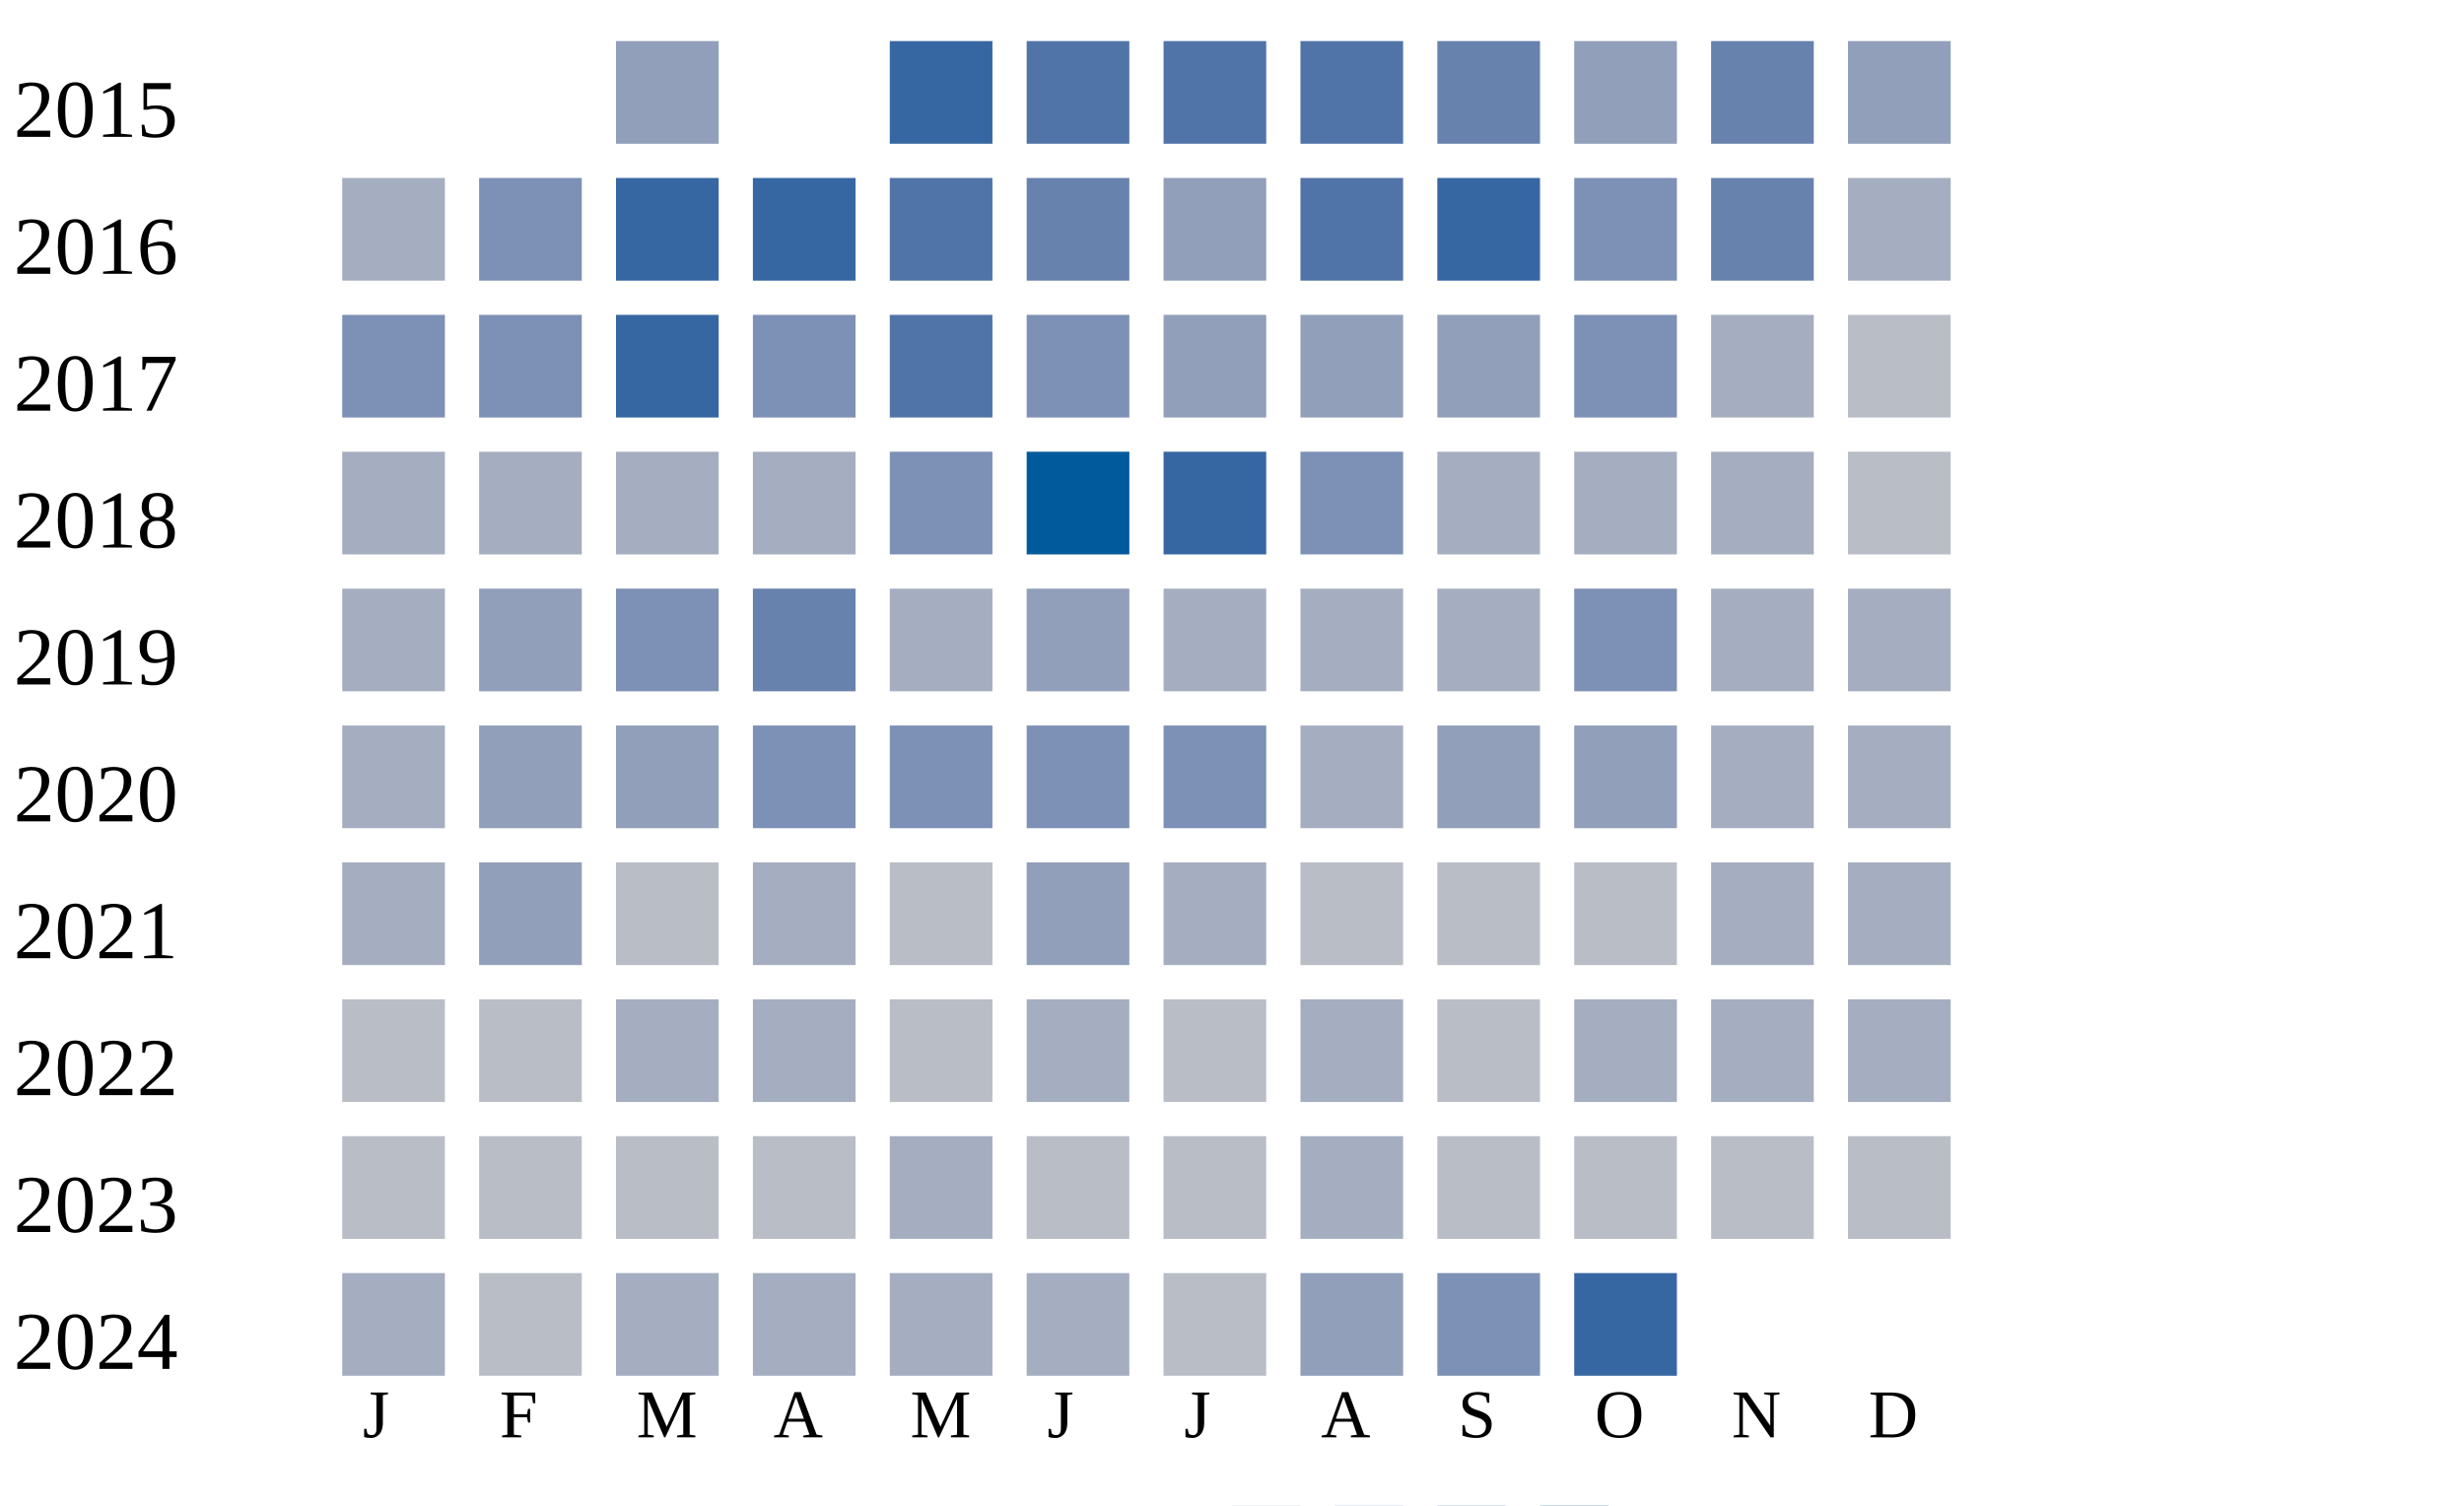
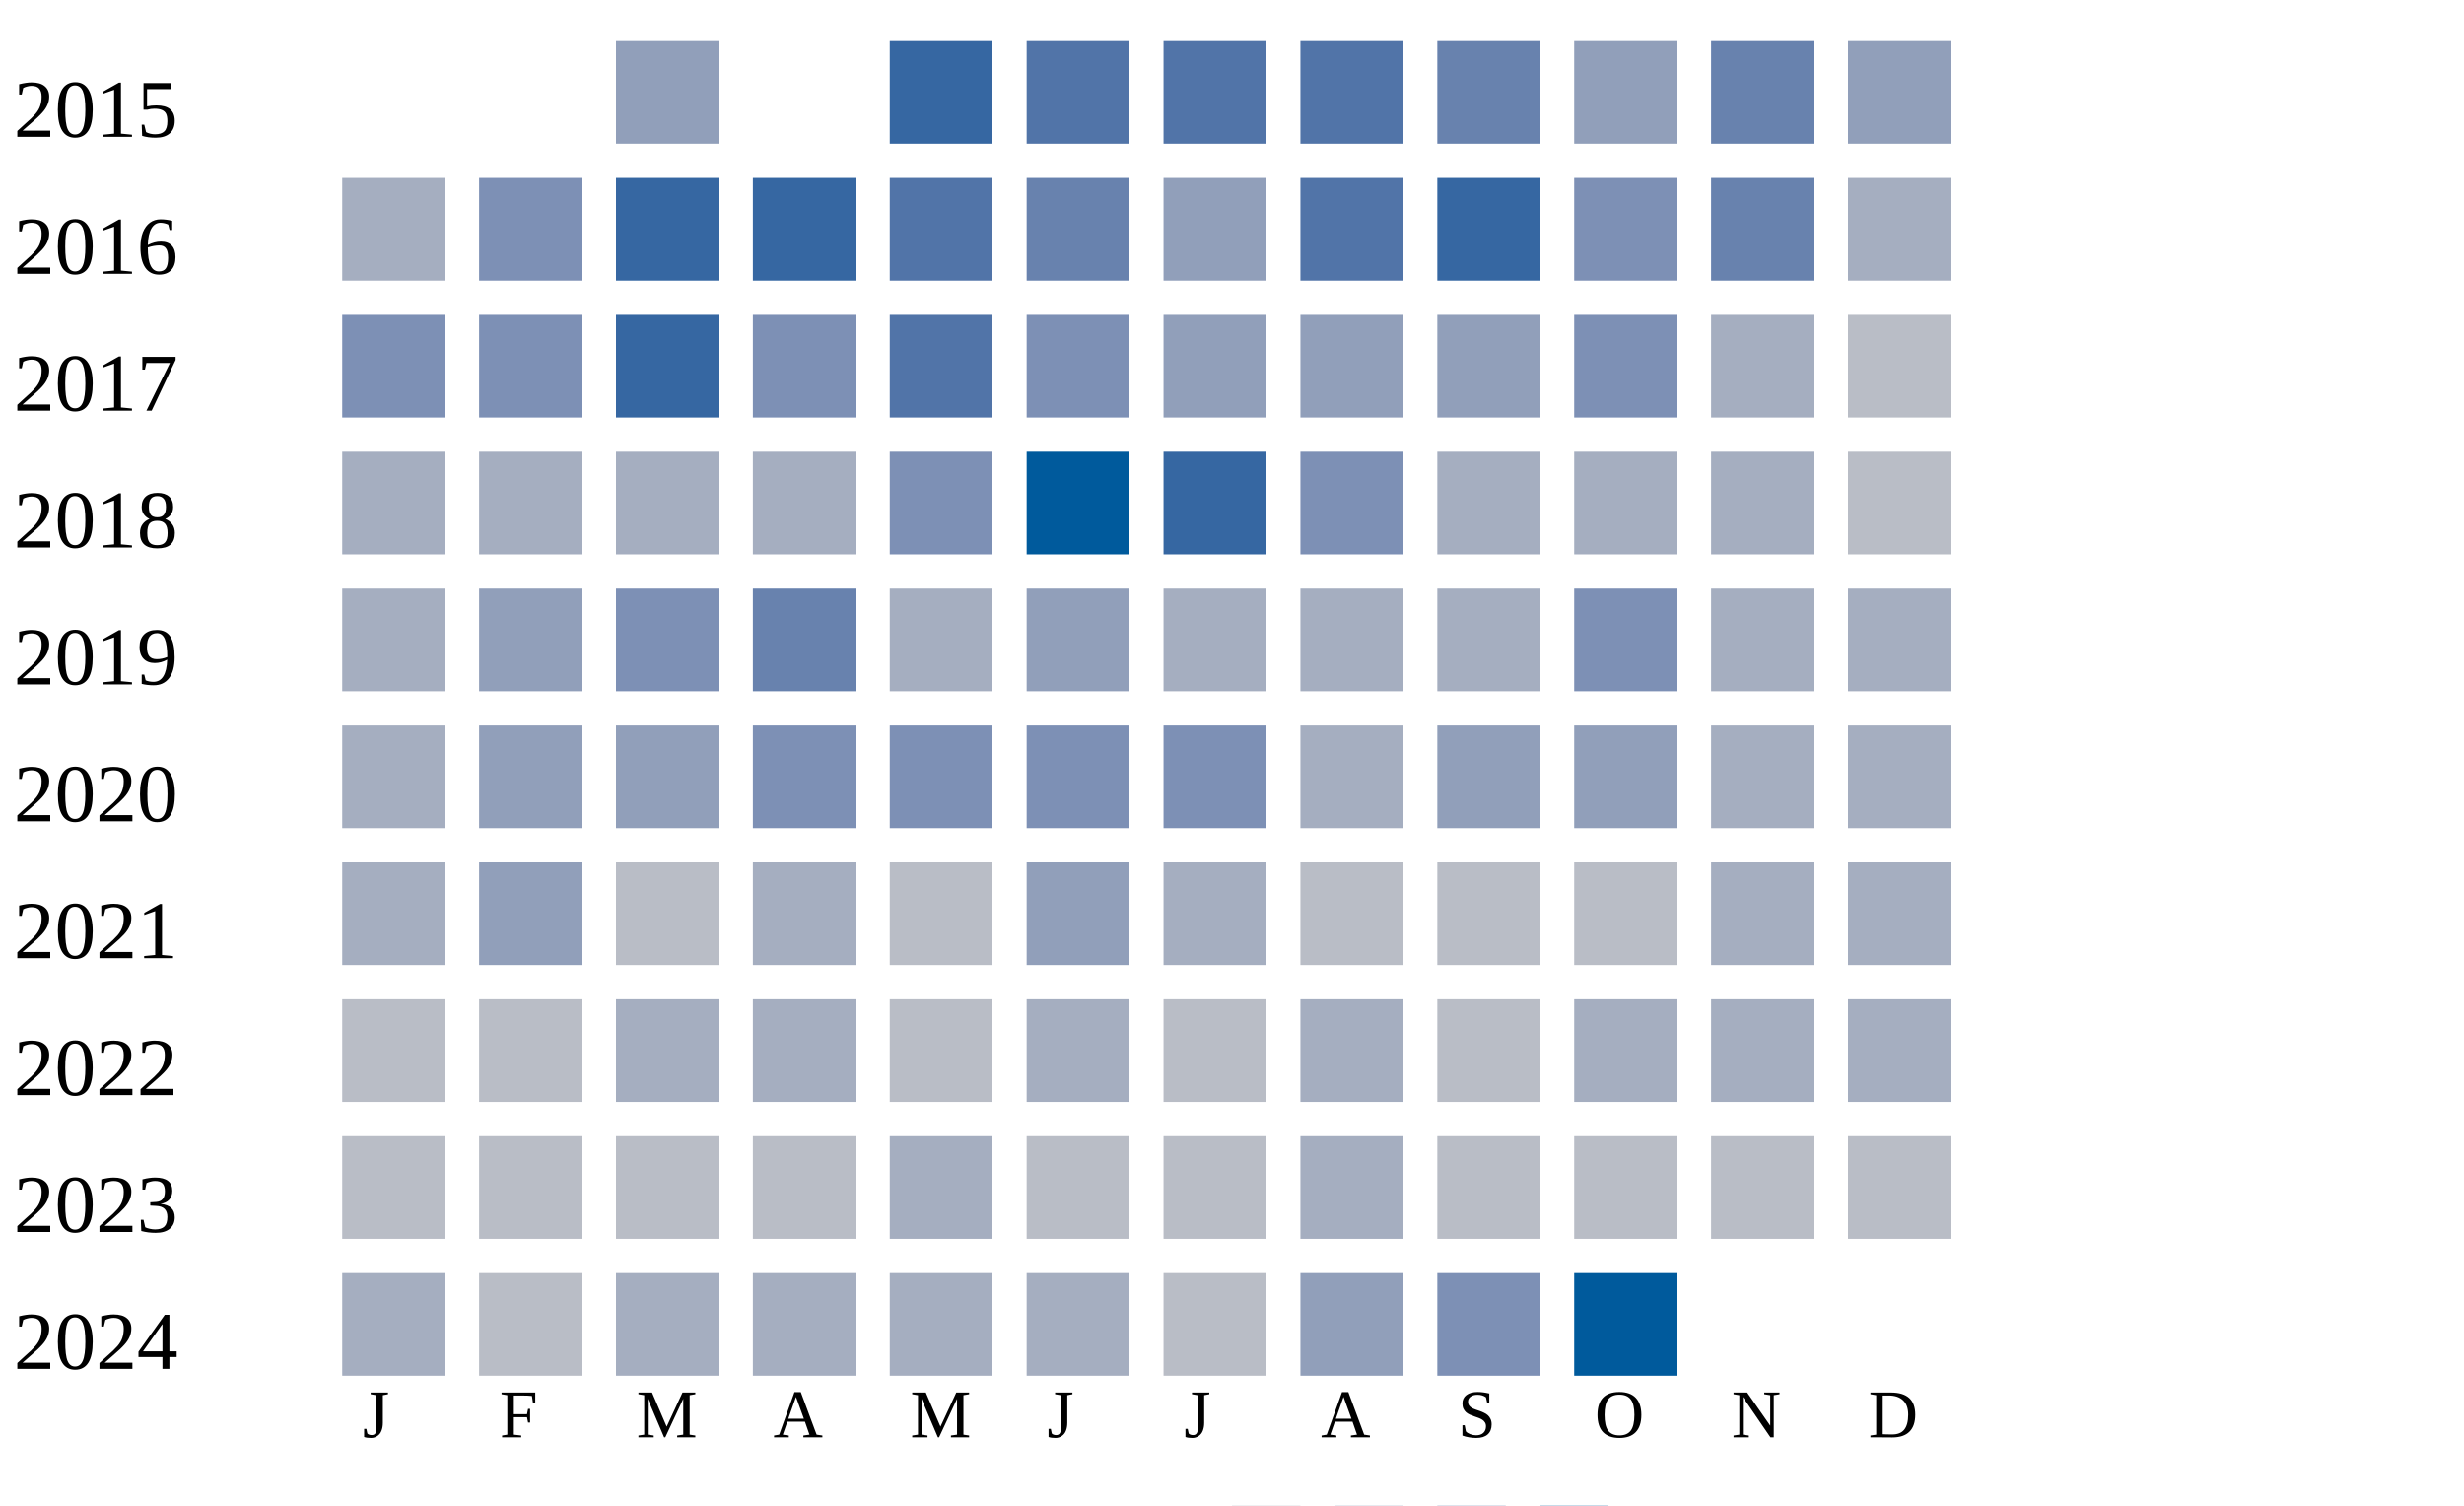
<svg xmlns="http://www.w3.org/2000/svg" width="360" height="220">
  <g transform="translate(0 0)">
    <text x="2" y="20">2015</text>
    <rect x="90" y="6" width="15" height="15" fill="#919fba" />
    <rect x="130" y="6" width="15" height="15" fill="#3667a2" />
    <rect x="150" y="6" width="15" height="15" fill="#5174a8" />
    <rect x="170" y="6" width="15" height="15" fill="#5174a8" />
    <rect x="190" y="6" width="15" height="15" fill="#5174a8" />
    <rect x="210" y="6" width="15" height="15" fill="#6882ae" />
    <rect x="230" y="6" width="15" height="15" fill="#919fba" />
    <rect x="250" y="6" width="15" height="15" fill="#6882ae" />
    <rect x="270" y="6" width="15" height="15" fill="#919fba" />
  </g>
  <g transform="translate(0 20)">
    <text x="2" y="20">2016</text>
    <rect x="50" y="6" width="15" height="15" fill="#a5aec0" />
    <rect x="70" y="6" width="15" height="15" fill="#7d90b5" />
    <rect x="90" y="6" width="15" height="15" fill="#3667a2" />
    <rect x="110" y="6" width="15" height="15" fill="#3667a2" />
    <rect x="130" y="6" width="15" height="15" fill="#5174a8" />
    <rect x="150" y="6" width="15" height="15" fill="#6882ae" />
    <rect x="170" y="6" width="15" height="15" fill="#919fba" />
    <rect x="190" y="6" width="15" height="15" fill="#5174a8" />
    <rect x="210" y="6" width="15" height="15" fill="#3667a2" />
    <rect x="230" y="6" width="15" height="15" fill="#7d90b5" />
    <rect x="250" y="6" width="15" height="15" fill="#6882ae" />
    <rect x="270" y="6" width="15" height="15" fill="#a5aec0" />
  </g>
  <g transform="translate(0 40)">
    <text x="2" y="20">2017</text>
    <rect x="50" y="6" width="15" height="15" fill="#7d90b5" />
    <rect x="70" y="6" width="15" height="15" fill="#7d90b5" />
    <rect x="90" y="6" width="15" height="15" fill="#3667a2" />
    <rect x="110" y="6" width="15" height="15" fill="#7d90b5" />
    <rect x="130" y="6" width="15" height="15" fill="#5174a8" />
    <rect x="150" y="6" width="15" height="15" fill="#7d90b5" />
    <rect x="170" y="6" width="15" height="15" fill="#919fba" />
    <rect x="190" y="6" width="15" height="15" fill="#919fba" />
    <rect x="210" y="6" width="15" height="15" fill="#919fba" />
    <rect x="230" y="6" width="15" height="15" fill="#7d90b5" />
    <rect x="250" y="6" width="15" height="15" fill="#a5aec0" />
    <rect x="270" y="6" width="15" height="15" fill="#b9bdc6" />
  </g>
  <g transform="translate(0 60)">
    <text x="2" y="20">2018</text>
    <rect x="50" y="6" width="15" height="15" fill="#a5aec0" />
    <rect x="70" y="6" width="15" height="15" fill="#a5aec0" />
    <rect x="90" y="6" width="15" height="15" fill="#a5aec0" />
    <rect x="110" y="6" width="15" height="15" fill="#a5aec0" />
    <rect x="130" y="6" width="15" height="15" fill="#7d90b5" />
    <rect x="150" y="6" width="15" height="15" fill="#005a9c" />
    <rect x="170" y="6" width="15" height="15" fill="#3667a2" />
    <rect x="190" y="6" width="15" height="15" fill="#7d90b5" />
    <rect x="210" y="6" width="15" height="15" fill="#a5aec0" />
    <rect x="230" y="6" width="15" height="15" fill="#a5aec0" />
    <rect x="250" y="6" width="15" height="15" fill="#a5aec0" />
    <rect x="270" y="6" width="15" height="15" fill="#b9bdc6" />
  </g>
  <g transform="translate(0 80)">
    <text x="2" y="20">2019</text>
    <rect x="50" y="6" width="15" height="15" fill="#a5aec0" />
    <rect x="70" y="6" width="15" height="15" fill="#919fba" />
    <rect x="90" y="6" width="15" height="15" fill="#7d90b5" />
    <rect x="110" y="6" width="15" height="15" fill="#6882ae" />
    <rect x="130" y="6" width="15" height="15" fill="#a5aec0" />
    <rect x="150" y="6" width="15" height="15" fill="#919fba" />
    <rect x="170" y="6" width="15" height="15" fill="#a5aec0" />
    <rect x="190" y="6" width="15" height="15" fill="#a5aec0" />
    <rect x="210" y="6" width="15" height="15" fill="#a5aec0" />
    <rect x="230" y="6" width="15" height="15" fill="#7d90b5" />
    <rect x="250" y="6" width="15" height="15" fill="#a5aec0" />
    <rect x="270" y="6" width="15" height="15" fill="#a5aec0" />
  </g>
  <g transform="translate(0 100)">
    <text x="2" y="20">2020</text>
    <rect x="50" y="6" width="15" height="15" fill="#a5aec0" />
    <rect x="70" y="6" width="15" height="15" fill="#919fba" />
    <rect x="90" y="6" width="15" height="15" fill="#919fba" />
    <rect x="110" y="6" width="15" height="15" fill="#7d90b5" />
    <rect x="130" y="6" width="15" height="15" fill="#7d90b5" />
    <rect x="150" y="6" width="15" height="15" fill="#7d90b5" />
    <rect x="170" y="6" width="15" height="15" fill="#7d90b5" />
    <rect x="190" y="6" width="15" height="15" fill="#a5aec0" />
    <rect x="210" y="6" width="15" height="15" fill="#919fba" />
    <rect x="230" y="6" width="15" height="15" fill="#919fba" />
    <rect x="250" y="6" width="15" height="15" fill="#a5aec0" />
    <rect x="270" y="6" width="15" height="15" fill="#a5aec0" />
  </g>
  <g transform="translate(0 120)">
    <text x="2" y="20">2021</text>
    <rect x="50" y="6" width="15" height="15" fill="#a5aec0" />
    <rect x="70" y="6" width="15" height="15" fill="#919fba" />
    <rect x="90" y="6" width="15" height="15" fill="#b9bdc6" />
    <rect x="110" y="6" width="15" height="15" fill="#a5aec0" />
    <rect x="130" y="6" width="15" height="15" fill="#b9bdc6" />
    <rect x="150" y="6" width="15" height="15" fill="#919fba" />
    <rect x="170" y="6" width="15" height="15" fill="#a5aec0" />
    <rect x="190" y="6" width="15" height="15" fill="#b9bdc6" />
    <rect x="210" y="6" width="15" height="15" fill="#b9bdc6" />
    <rect x="230" y="6" width="15" height="15" fill="#b9bdc6" />
    <rect x="250" y="6" width="15" height="15" fill="#a5aec0" />
    <rect x="270" y="6" width="15" height="15" fill="#a5aec0" />
  </g>
  <g transform="translate(0 140)">
    <text x="2" y="20">2022</text>
    <rect x="50" y="6" width="15" height="15" fill="#b9bdc6" />
    <rect x="70" y="6" width="15" height="15" fill="#b9bdc6" />
    <rect x="90" y="6" width="15" height="15" fill="#a5aec0" />
    <rect x="110" y="6" width="15" height="15" fill="#a5aec0" />
    <rect x="130" y="6" width="15" height="15" fill="#b9bdc6" />
    <rect x="150" y="6" width="15" height="15" fill="#a5aec0" />
    <rect x="170" y="6" width="15" height="15" fill="#b9bdc6" />
    <rect x="190" y="6" width="15" height="15" fill="#a5aec0" />
    <rect x="210" y="6" width="15" height="15" fill="#b9bdc6" />
    <rect x="230" y="6" width="15" height="15" fill="#a5aec0" />
    <rect x="250" y="6" width="15" height="15" fill="#a5aec0" />
    <rect x="270" y="6" width="15" height="15" fill="#a5aec0" />
  </g>
  <g transform="translate(0 160)">
    <text x="2" y="20">2023</text>
    <rect x="50" y="6" width="15" height="15" fill="#b9bdc6" />
    <rect x="70" y="6" width="15" height="15" fill="#b9bdc6" />
    <rect x="90" y="6" width="15" height="15" fill="#b9bdc6" />
    <rect x="110" y="6" width="15" height="15" fill="#b9bdc6" />
    <rect x="130" y="6" width="15" height="15" fill="#a5aec0" />
    <rect x="150" y="6" width="15" height="15" fill="#b9bdc6" />
    <rect x="170" y="6" width="15" height="15" fill="#b9bdc6" />
    <rect x="190" y="6" width="15" height="15" fill="#a5aec0" />
    <rect x="210" y="6" width="15" height="15" fill="#b9bdc6" />
    <rect x="230" y="6" width="15" height="15" fill="#b9bdc6" />
    <rect x="250" y="6" width="15" height="15" fill="#b9bdc6" />
    <rect x="270" y="6" width="15" height="15" fill="#b9bdc6" />
  </g>
  <g transform="translate(0 180)">
    <text x="2" y="20">2024</text>
    <rect x="50" y="6" width="15" height="15" fill="#a5aec0" />
    <rect x="70" y="6" width="15" height="15" fill="#b9bdc6" />
    <rect x="90" y="6" width="15" height="15" fill="#a5aec0" />
    <rect x="110" y="6" width="15" height="15" fill="#a5aec0" />
    <rect x="130" y="6" width="15" height="15" fill="#a5aec0" />
    <rect x="150" y="6" width="15" height="15" fill="#a5aec0" />
    <rect x="170" y="6" width="15" height="15" fill="#b9bdc6" />
    <rect x="190" y="6" width="15" height="15" fill="#919fba" />
    <rect x="210" y="6" width="15" height="15" fill="#7d90b5" />
-     <rect x="230" y="6" width="15" height="15" fill="#3667a2" />
+     <rect x="230" y="6" width="15" height="15" fill="#005a9c" />
  </g>
  <text style="font-size: 10px; text-align: center" x="53" y="210">J</text>
  <text style="font-size: 10px; text-align: center" x="73" y="210">F</text>
  <text style="font-size: 10px; text-align: center" x="93" y="210">M</text>
  <text style="font-size: 10px; text-align: center" x="113" y="210">A</text>
  <text style="font-size: 10px; text-align: center" x="133" y="210">M</text>
  <text style="font-size: 10px; text-align: center" x="153" y="210">J</text>
  <text style="font-size: 10px; text-align: center" x="173" y="210">J</text>
  <text style="font-size: 10px; text-align: center" x="193" y="210">A</text>
  <text style="font-size: 10px; text-align: center" x="213" y="210">S</text>
  <text style="font-size: 10px; text-align: center" x="233" y="210">O</text>
  <text style="font-size: 10px; text-align: center" x="253" y="210">N</text>
  <text style="font-size: 10px; text-align: center" x="273" y="210">D</text>
  <text style="font-size: 10px;" x="155" y="229">Less</text>
  <rect fill="#b9bdc6" width="10" height="10" x="180" y="220" />
  <rect fill="#919fba" width="10" height="10" x="195" y="220" />
  <rect fill="#6882ae" width="10" height="10" x="210" y="220" />
  <rect fill="#005a9c" width="10" height="10" x="225" y="220" />
  <text x="240" y="229" style="font-size: 10px;">More</text>
</svg>
